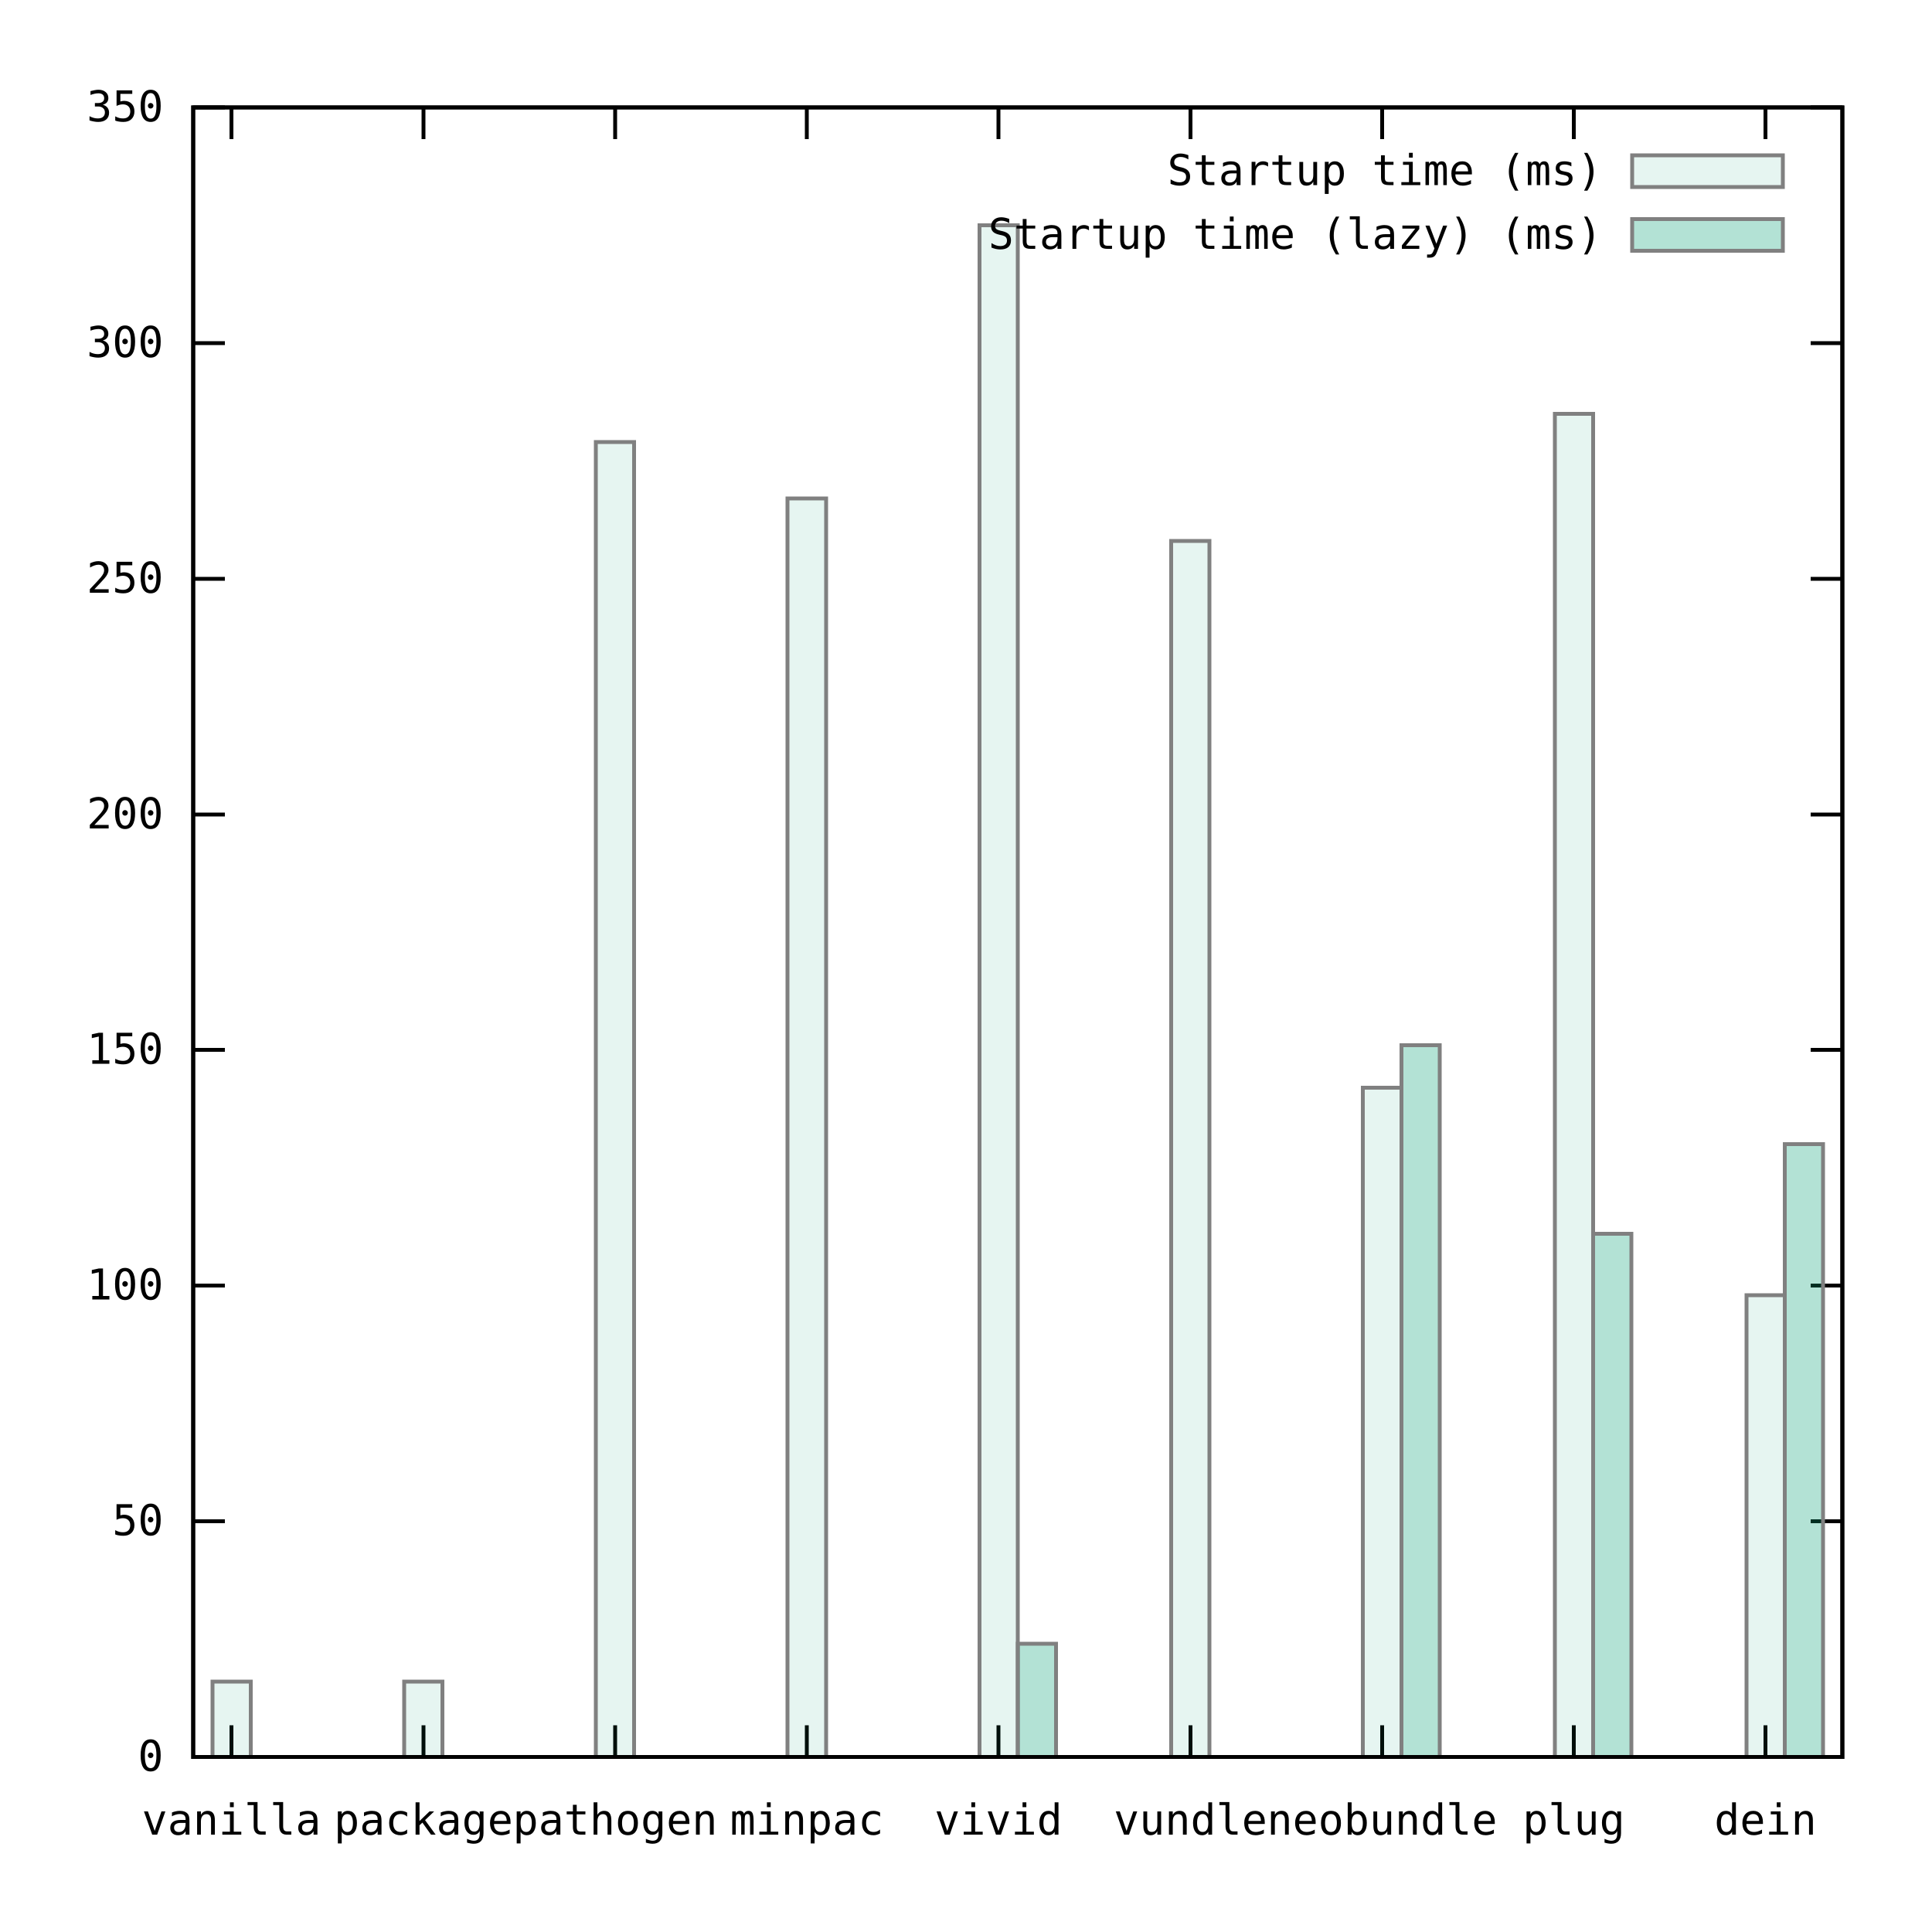
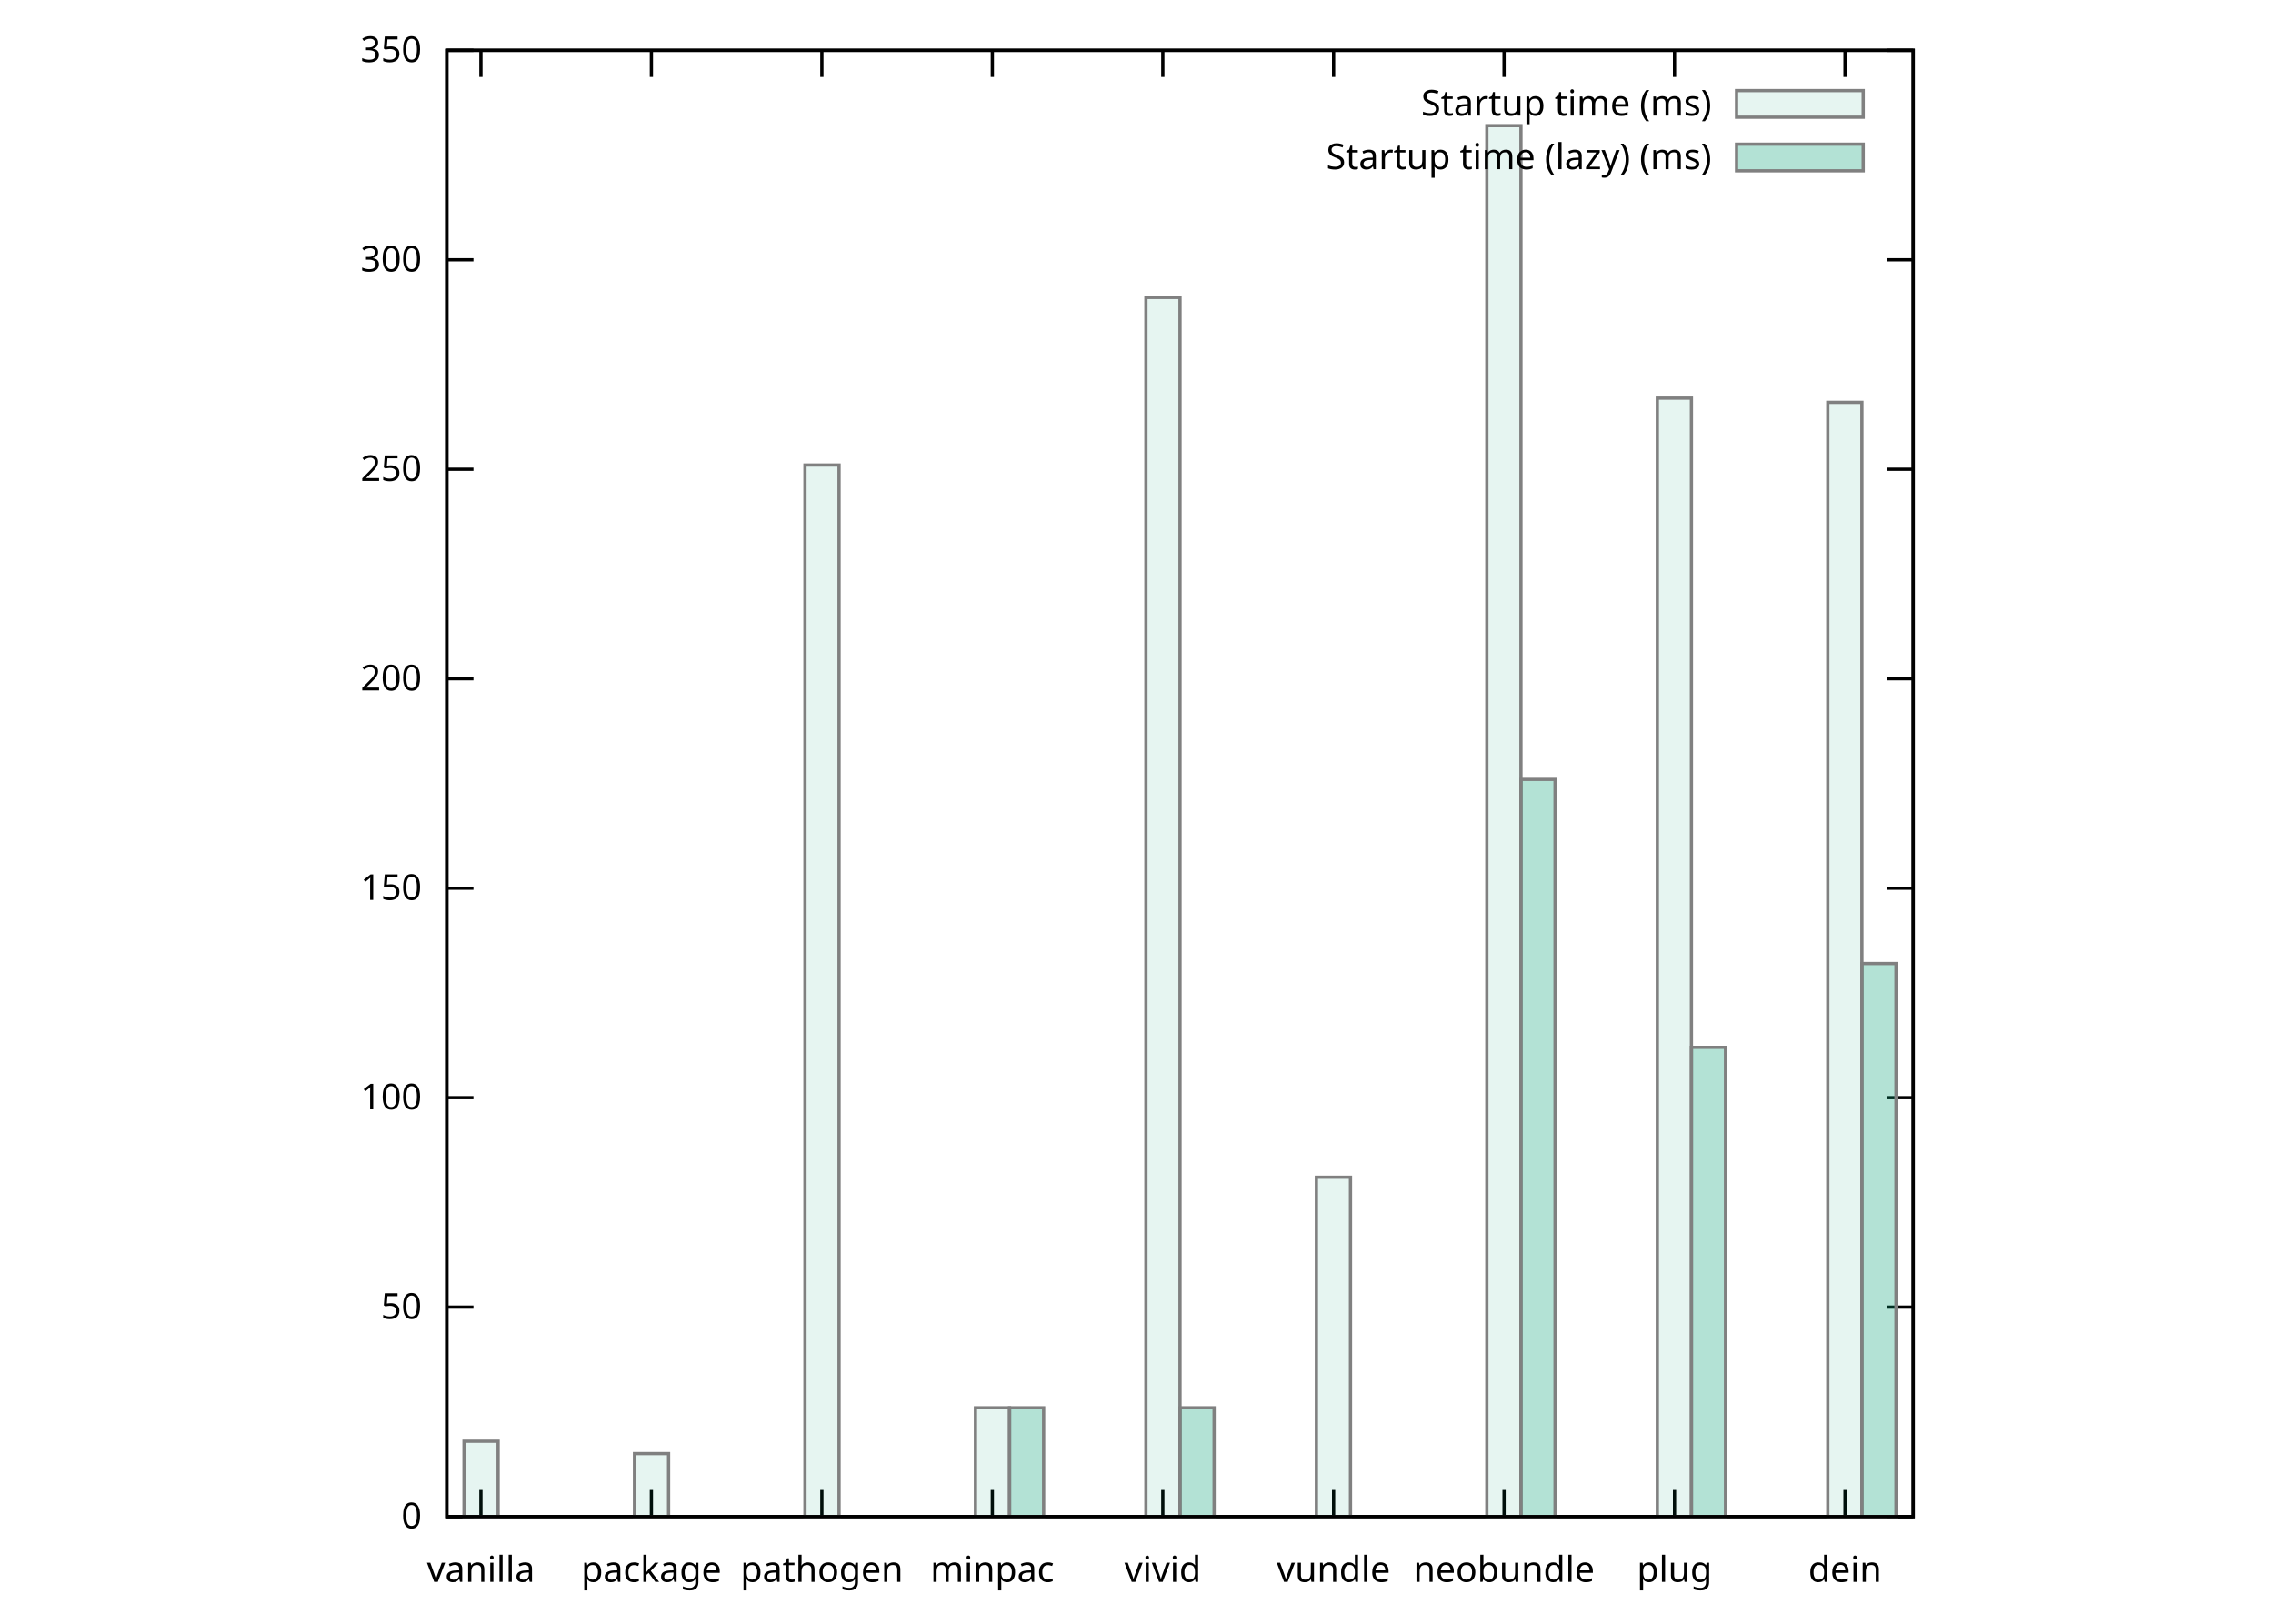
- <svg xmlns="http://www.w3.org/2000/svg" xmlns:xlink="http://www.w3.org/1999/xlink" width="500" height="500" viewBox="0 0 500 500">
+ <svg xmlns="http://www.w3.org/2000/svg" xmlns:xlink="http://www.w3.org/1999/xlink" width="700" height="500" viewBox="0 0 700 500">
  <g id="gnuplot_canvas">
-     <rect x="0" y="0" width="500" height="500" fill="none" />
+     <rect x="0" y="0" width="700" height="500" fill="none" />
    <defs>
      <circle id="gpDot" r="0.5" stroke-width="0.5" />
      <path id="gpPt0" stroke-width="0.244" stroke="currentColor" d="M-1,0 h2 M0,-1 v2" />
      <path id="gpPt1" stroke-width="0.244" stroke="currentColor" d="M-1,-1 L1,1 M1,-1 L-1,1" />
      <path id="gpPt2" stroke-width="0.244" stroke="currentColor" d="M-1,0 L1,0 M0,-1 L0,1 M-1,-1 L1,1 M-1,1 L1,-1" />
      <rect id="gpPt3" stroke-width="0.244" stroke="currentColor" x="-1" y="-1" width="2" height="2" />
      <rect id="gpPt4" stroke-width="0.244" stroke="currentColor" fill="currentColor" x="-1" y="-1" width="2" height="2" />
      <circle id="gpPt5" stroke-width="0.244" stroke="currentColor" cx="0" cy="0" r="1" />
      <use xlink:href="#gpPt5" id="gpPt6" fill="currentColor" stroke="none" />
      <path id="gpPt7" stroke-width="0.244" stroke="currentColor" d="M0,-1.33 L-1.33,0.67 L1.33,0.67 z" />
      <use xlink:href="#gpPt7" id="gpPt8" fill="currentColor" stroke="none" />
      <use xlink:href="#gpPt7" id="gpPt9" stroke="currentColor" transform="rotate(180)" />
      <use xlink:href="#gpPt9" id="gpPt10" fill="currentColor" stroke="none" />
      <use xlink:href="#gpPt3" id="gpPt11" stroke="currentColor" transform="rotate(45)" />
      <use xlink:href="#gpPt11" id="gpPt12" fill="currentColor" stroke="none" />
      <path id="gpPt13" stroke-width="0.244" stroke="currentColor" d="M0,1.330 L1.265,0.411 L0.782,-1.067 L-0.782,-1.076 L-1.265,0.411 z" />
      <use xlink:href="#gpPt13" id="gpPt14" fill="currentColor" stroke="none" />
      <filter id="textbox" filterUnits="objectBoundingBox" x="0" y="0" height="1" width="1">
        <feFlood flood-color="white" flood-opacity="1" result="bgnd" />
        <feComposite in="SourceGraphic" in2="bgnd" operator="atop" />
      </filter>
      <filter id="greybox" filterUnits="objectBoundingBox" x="0" y="0" height="1" width="1">
        <feFlood flood-color="lightgrey" flood-opacity="1" result="grey" />
        <feComposite in="SourceGraphic" in2="grey" operator="atop" />
      </filter>
    </defs>
    <g fill="none" color="white" stroke="currentColor" stroke-width="1.00" stroke-linecap="butt" stroke-linejoin="miter">
</g>
    <g fill="none" color="black" stroke="currentColor" stroke-width="1.00" stroke-linecap="butt" stroke-linejoin="miter">
-       <path stroke="black" d="M50.0,454.7 L58.2,454.7 M476.8,454.7 L468.6,454.7  " />
-       <g transform="translate(42.3,458.3)" stroke="none" fill="black" font-family="Monospace" font-size="11.00" text-anchor="end">
-         <text>
-           <tspan font-family="Monospace"> 0</tspan>
-         </text>
-       </g>
-     </g>
-     <g fill="none" color="black" stroke="currentColor" stroke-width="1.00" stroke-linecap="butt" stroke-linejoin="miter">
-       <path stroke="black" d="M50.0,393.7 L58.2,393.7 M476.8,393.7 L468.6,393.7  " />
-       <g transform="translate(42.3,397.3)" stroke="none" fill="black" font-family="Monospace" font-size="11.00" text-anchor="end">
-         <text>
-           <tspan font-family="Monospace"> 50</tspan>
-         </text>
-       </g>
-     </g>
-     <g fill="none" color="black" stroke="currentColor" stroke-width="1.00" stroke-linecap="butt" stroke-linejoin="miter">
-       <path stroke="black" d="M50.0,332.7 L58.2,332.7 M476.8,332.7 L468.6,332.7  " />
-       <g transform="translate(42.3,336.3)" stroke="none" fill="black" font-family="Monospace" font-size="11.00" text-anchor="end">
-         <text>
-           <tspan font-family="Monospace"> 100</tspan>
-         </text>
-       </g>
-     </g>
-     <g fill="none" color="black" stroke="currentColor" stroke-width="1.00" stroke-linecap="butt" stroke-linejoin="miter">
-       <path stroke="black" d="M50.0,271.7 L58.2,271.7 M476.8,271.7 L468.6,271.7  " />
-       <g transform="translate(42.3,275.3)" stroke="none" fill="black" font-family="Monospace" font-size="11.00" text-anchor="end">
-         <text>
-           <tspan font-family="Monospace"> 150</tspan>
-         </text>
-       </g>
-     </g>
-     <g fill="none" color="black" stroke="currentColor" stroke-width="1.00" stroke-linecap="butt" stroke-linejoin="miter">
-       <path stroke="black" d="M50.0,210.8 L58.2,210.8 M476.8,210.8 L468.6,210.8  " />
-       <g transform="translate(42.3,214.4)" stroke="none" fill="black" font-family="Monospace" font-size="11.00" text-anchor="end">
-         <text>
-           <tspan font-family="Monospace"> 200</tspan>
-         </text>
-       </g>
-     </g>
-     <g fill="none" color="black" stroke="currentColor" stroke-width="1.00" stroke-linecap="butt" stroke-linejoin="miter">
-       <path stroke="black" d="M50.0,149.8 L58.2,149.8 M476.8,149.8 L468.6,149.8  " />
-       <g transform="translate(42.3,153.4)" stroke="none" fill="black" font-family="Monospace" font-size="11.00" text-anchor="end">
-         <text>
-           <tspan font-family="Monospace"> 250</tspan>
-         </text>
-       </g>
-     </g>
-     <g fill="none" color="black" stroke="currentColor" stroke-width="1.00" stroke-linecap="butt" stroke-linejoin="miter">
-       <path stroke="black" d="M50.0,88.8 L58.2,88.8 M476.8,88.8 L468.6,88.8  " />
-       <g transform="translate(42.3,92.4)" stroke="none" fill="black" font-family="Monospace" font-size="11.00" text-anchor="end">
-         <text>
-           <tspan font-family="Monospace"> 300</tspan>
-         </text>
-       </g>
-     </g>
-     <g fill="none" color="black" stroke="currentColor" stroke-width="1.00" stroke-linecap="butt" stroke-linejoin="miter">
-       <path stroke="black" d="M50.0,27.8 L58.2,27.8 M476.8,27.8 L468.6,27.8  " />
-       <g transform="translate(42.3,31.4)" stroke="none" fill="black" font-family="Monospace" font-size="11.00" text-anchor="end">
-         <text>
-           <tspan font-family="Monospace"> 350</tspan>
-         </text>
-       </g>
-     </g>
-     <g fill="none" color="black" stroke="currentColor" stroke-width="1.00" stroke-linecap="butt" stroke-linejoin="miter">
-       <path stroke="black" d="M59.9,454.7 L59.9,446.5 M59.9,27.8 L59.9,36.0  " />
-       <g transform="translate(59.9,474.8)" stroke="none" fill="black" font-family="Monospace" font-size="11.00" text-anchor="middle">
-         <text>
-           <tspan font-family="Monospace">vanilla</tspan>
-         </text>
-       </g>
-     </g>
-     <g fill="none" color="black" stroke="currentColor" stroke-width="1.00" stroke-linecap="butt" stroke-linejoin="miter">
-       <path stroke="black" d="M109.6,454.7 L109.6,446.5 M109.6,27.8 L109.6,36.0  " />
-       <g transform="translate(109.6,474.8)" stroke="none" fill="black" font-family="Monospace" font-size="11.00" text-anchor="middle">
-         <text>
-           <tspan font-family="Monospace">package</tspan>
-         </text>
-       </g>
-     </g>
-     <g fill="none" color="black" stroke="currentColor" stroke-width="1.00" stroke-linecap="butt" stroke-linejoin="miter">
-       <path stroke="black" d="M159.2,454.7 L159.2,446.5 M159.2,27.8 L159.2,36.0  " />
-       <g transform="translate(159.2,474.8)" stroke="none" fill="black" font-family="Monospace" font-size="11.00" text-anchor="middle">
-         <text>
-           <tspan font-family="Monospace">pathogen</tspan>
-         </text>
-       </g>
-     </g>
-     <g fill="none" color="black" stroke="currentColor" stroke-width="1.00" stroke-linecap="butt" stroke-linejoin="miter">
-       <path stroke="black" d="M208.8,454.7 L208.8,446.5 M208.8,27.8 L208.8,36.0  " />
-       <g transform="translate(208.8,474.8)" stroke="none" fill="black" font-family="Monospace" font-size="11.00" text-anchor="middle">
-         <text>
-           <tspan font-family="Monospace">minpac</tspan>
-         </text>
-       </g>
-     </g>
-     <g fill="none" color="black" stroke="currentColor" stroke-width="1.00" stroke-linecap="butt" stroke-linejoin="miter">
-       <path stroke="black" d="M258.4,454.7 L258.4,446.5 M258.4,27.8 L258.4,36.0  " />
-       <g transform="translate(258.4,474.8)" stroke="none" fill="black" font-family="Monospace" font-size="11.00" text-anchor="middle">
-         <text>
-           <tspan font-family="Monospace">vivid</tspan>
-         </text>
-       </g>
-     </g>
-     <g fill="none" color="black" stroke="currentColor" stroke-width="1.00" stroke-linecap="butt" stroke-linejoin="miter">
-       <path stroke="black" d="M308.1,454.7 L308.1,446.5 M308.1,27.8 L308.1,36.0  " />
-       <g transform="translate(308.1,474.8)" stroke="none" fill="black" font-family="Monospace" font-size="11.00" text-anchor="middle">
-         <text>
-           <tspan font-family="Monospace">vundle</tspan>
-         </text>
-       </g>
-     </g>
-     <g fill="none" color="black" stroke="currentColor" stroke-width="1.00" stroke-linecap="butt" stroke-linejoin="miter">
-       <path stroke="black" d="M357.7,454.7 L357.7,446.5 M357.7,27.8 L357.7,36.0  " />
-       <g transform="translate(357.7,474.8)" stroke="none" fill="black" font-family="Monospace" font-size="11.00" text-anchor="middle">
-         <text>
-           <tspan font-family="Monospace">neobundle</tspan>
-         </text>
-       </g>
-     </g>
-     <g fill="none" color="black" stroke="currentColor" stroke-width="1.00" stroke-linecap="butt" stroke-linejoin="miter">
-       <path stroke="black" d="M407.3,454.7 L407.3,446.5 M407.3,27.8 L407.3,36.0  " />
-       <g transform="translate(407.3,474.8)" stroke="none" fill="black" font-family="Monospace" font-size="11.00" text-anchor="middle">
-         <text>
-           <tspan font-family="Monospace">plug</tspan>
-         </text>
-       </g>
-     </g>
-     <g fill="none" color="black" stroke="currentColor" stroke-width="1.00" stroke-linecap="butt" stroke-linejoin="miter">
-       <path stroke="black" d="M456.9,454.7 L456.9,446.5 M456.9,27.8 L456.9,36.0  " />
-       <g transform="translate(456.9,474.8)" stroke="none" fill="black" font-family="Monospace" font-size="11.00" text-anchor="middle">
-         <text>
-           <tspan font-family="Monospace">dein</tspan>
-         </text>
-       </g>
-     </g>
-     <g fill="none" color="black" stroke="currentColor" stroke-width="1.00" stroke-linecap="butt" stroke-linejoin="miter">
- </g>
-     <g fill="none" color="black" stroke="currentColor" stroke-width="1.00" stroke-linecap="butt" stroke-linejoin="miter">
-       <path stroke="black" d="M50.0,27.8 L50.0,454.7 L476.8,454.7 L476.8,27.8 L50.0,27.8 Z  " />
+       <path stroke="black" d="M137.6,467.0 L145.8,467.0 M589.2,467.0 L581.0,467.0  " />
+       <g transform="translate(129.9,470.6)" stroke="none" fill="black" font-family="Monaco" font-size="11.00" text-anchor="end">
+         <text>
+           <tspan font-family="Monaco"> 0</tspan>
+         </text>
+       </g>
+     </g>
+     <g fill="none" color="black" stroke="currentColor" stroke-width="1.00" stroke-linecap="butt" stroke-linejoin="miter">
+       <path stroke="black" d="M137.6,402.5 L145.8,402.5 M589.2,402.5 L581.0,402.5  " />
+       <g transform="translate(129.9,406.1)" stroke="none" fill="black" font-family="Monaco" font-size="11.00" text-anchor="end">
+         <text>
+           <tspan font-family="Monaco"> 50</tspan>
+         </text>
+       </g>
+     </g>
+     <g fill="none" color="black" stroke="currentColor" stroke-width="1.00" stroke-linecap="butt" stroke-linejoin="miter">
+       <path stroke="black" d="M137.6,338.0 L145.8,338.0 M589.2,338.0 L581.0,338.0  " />
+       <g transform="translate(129.9,341.6)" stroke="none" fill="black" font-family="Monaco" font-size="11.00" text-anchor="end">
+         <text>
+           <tspan font-family="Monaco"> 100</tspan>
+         </text>
+       </g>
+     </g>
+     <g fill="none" color="black" stroke="currentColor" stroke-width="1.00" stroke-linecap="butt" stroke-linejoin="miter">
+       <path stroke="black" d="M137.6,273.5 L145.8,273.5 M589.2,273.5 L581.0,273.5  " />
+       <g transform="translate(129.9,277.1)" stroke="none" fill="black" font-family="Monaco" font-size="11.00" text-anchor="end">
+         <text>
+           <tspan font-family="Monaco"> 150</tspan>
+         </text>
+       </g>
+     </g>
+     <g fill="none" color="black" stroke="currentColor" stroke-width="1.00" stroke-linecap="butt" stroke-linejoin="miter">
+       <path stroke="black" d="M137.6,209.0 L145.8,209.0 M589.2,209.0 L581.0,209.0  " />
+       <g transform="translate(129.9,212.6)" stroke="none" fill="black" font-family="Monaco" font-size="11.00" text-anchor="end">
+         <text>
+           <tspan font-family="Monaco"> 200</tspan>
+         </text>
+       </g>
+     </g>
+     <g fill="none" color="black" stroke="currentColor" stroke-width="1.00" stroke-linecap="butt" stroke-linejoin="miter">
+       <path stroke="black" d="M137.6,144.5 L145.8,144.5 M589.2,144.5 L581.0,144.5  " />
+       <g transform="translate(129.9,148.1)" stroke="none" fill="black" font-family="Monaco" font-size="11.00" text-anchor="end">
+         <text>
+           <tspan font-family="Monaco"> 250</tspan>
+         </text>
+       </g>
+     </g>
+     <g fill="none" color="black" stroke="currentColor" stroke-width="1.00" stroke-linecap="butt" stroke-linejoin="miter">
+       <path stroke="black" d="M137.6,80.0 L145.8,80.0 M589.2,80.0 L581.0,80.0  " />
+       <g transform="translate(129.9,83.6)" stroke="none" fill="black" font-family="Monaco" font-size="11.00" text-anchor="end">
+         <text>
+           <tspan font-family="Monaco"> 300</tspan>
+         </text>
+       </g>
+     </g>
+     <g fill="none" color="black" stroke="currentColor" stroke-width="1.00" stroke-linecap="butt" stroke-linejoin="miter">
+       <path stroke="black" d="M137.6,15.5 L145.8,15.5 M589.2,15.5 L581.0,15.5  " />
+       <g transform="translate(129.9,19.1)" stroke="none" fill="black" font-family="Monaco" font-size="11.00" text-anchor="end">
+         <text>
+           <tspan font-family="Monaco"> 350</tspan>
+         </text>
+       </g>
+     </g>
+     <g fill="none" color="black" stroke="currentColor" stroke-width="1.00" stroke-linecap="butt" stroke-linejoin="miter">
+       <path stroke="black" d="M148.1,467.0 L148.1,458.8 M148.1,15.5 L148.1,23.7  " />
+       <g transform="translate(148.1,487.1)" stroke="none" fill="black" font-family="Monaco" font-size="11.00" text-anchor="middle">
+         <text>
+           <tspan font-family="Monaco">vanilla</tspan>
+         </text>
+       </g>
+     </g>
+     <g fill="none" color="black" stroke="currentColor" stroke-width="1.00" stroke-linecap="butt" stroke-linejoin="miter">
+       <path stroke="black" d="M200.6,467.0 L200.6,458.8 M200.6,15.5 L200.6,23.7  " />
+       <g transform="translate(200.6,487.1)" stroke="none" fill="black" font-family="Monaco" font-size="11.00" text-anchor="middle">
+         <text>
+           <tspan font-family="Monaco">package</tspan>
+         </text>
+       </g>
+     </g>
+     <g fill="none" color="black" stroke="currentColor" stroke-width="1.00" stroke-linecap="butt" stroke-linejoin="miter">
+       <path stroke="black" d="M253.1,467.0 L253.1,458.8 M253.1,15.5 L253.1,23.7  " />
+       <g transform="translate(253.1,487.1)" stroke="none" fill="black" font-family="Monaco" font-size="11.00" text-anchor="middle">
+         <text>
+           <tspan font-family="Monaco">pathogen</tspan>
+         </text>
+       </g>
+     </g>
+     <g fill="none" color="black" stroke="currentColor" stroke-width="1.00" stroke-linecap="butt" stroke-linejoin="miter">
+       <path stroke="black" d="M305.6,467.0 L305.6,458.8 M305.6,15.5 L305.6,23.7  " />
+       <g transform="translate(305.6,487.1)" stroke="none" fill="black" font-family="Monaco" font-size="11.00" text-anchor="middle">
+         <text>
+           <tspan font-family="Monaco">minpac</tspan>
+         </text>
+       </g>
+     </g>
+     <g fill="none" color="black" stroke="currentColor" stroke-width="1.00" stroke-linecap="butt" stroke-linejoin="miter">
+       <path stroke="black" d="M358.1,467.0 L358.1,458.8 M358.1,15.5 L358.1,23.7  " />
+       <g transform="translate(358.1,487.1)" stroke="none" fill="black" font-family="Monaco" font-size="11.00" text-anchor="middle">
+         <text>
+           <tspan font-family="Monaco">vivid</tspan>
+         </text>
+       </g>
+     </g>
+     <g fill="none" color="black" stroke="currentColor" stroke-width="1.00" stroke-linecap="butt" stroke-linejoin="miter">
+       <path stroke="black" d="M410.7,467.0 L410.7,458.8 M410.7,15.5 L410.7,23.7  " />
+       <g transform="translate(410.7,487.1)" stroke="none" fill="black" font-family="Monaco" font-size="11.00" text-anchor="middle">
+         <text>
+           <tspan font-family="Monaco">vundle</tspan>
+         </text>
+       </g>
+     </g>
+     <g fill="none" color="black" stroke="currentColor" stroke-width="1.00" stroke-linecap="butt" stroke-linejoin="miter">
+       <path stroke="black" d="M463.2,467.0 L463.2,458.8 M463.2,15.5 L463.2,23.7  " />
+       <g transform="translate(463.2,487.1)" stroke="none" fill="black" font-family="Monaco" font-size="11.00" text-anchor="middle">
+         <text>
+           <tspan font-family="Monaco">neobundle</tspan>
+         </text>
+       </g>
+     </g>
+     <g fill="none" color="black" stroke="currentColor" stroke-width="1.00" stroke-linecap="butt" stroke-linejoin="miter">
+       <path stroke="black" d="M515.7,467.0 L515.7,458.8 M515.7,15.5 L515.7,23.7  " />
+       <g transform="translate(515.7,487.1)" stroke="none" fill="black" font-family="Monaco" font-size="11.00" text-anchor="middle">
+         <text>
+           <tspan font-family="Monaco">plug</tspan>
+         </text>
+       </g>
+     </g>
+     <g fill="none" color="black" stroke="currentColor" stroke-width="1.00" stroke-linecap="butt" stroke-linejoin="miter">
+       <path stroke="black" d="M568.2,467.0 L568.2,458.8 M568.2,15.5 L568.2,23.7  " />
+       <g transform="translate(568.2,487.1)" stroke="none" fill="black" font-family="Monaco" font-size="11.00" text-anchor="middle">
+         <text>
+           <tspan font-family="Monaco">dein</tspan>
+         </text>
+       </g>
+     </g>
+     <g fill="none" color="black" stroke="currentColor" stroke-width="1.00" stroke-linecap="butt" stroke-linejoin="miter">
+ </g>
+     <g fill="none" color="black" stroke="currentColor" stroke-width="1.00" stroke-linecap="butt" stroke-linejoin="miter">
+       <path stroke="black" d="M137.6,15.5 L137.6,467.0 L589.2,467.0 L589.2,15.5 L137.6,15.5 Z  " />
    </g>
    <g fill="none" color="black" stroke="currentColor" stroke-width="1.00" stroke-linecap="butt" stroke-linejoin="miter">
</g>
    <g id="gnuplot_plot_1">
      <g fill="none" color="black" stroke="currentColor" stroke-width="1.00" stroke-linecap="butt" stroke-linejoin="miter">
-         <g transform="translate(414.7,47.9)" stroke="none" fill="black" font-family="Monospace" font-size="11.00" text-anchor="end">
+         <g transform="translate(527.1,35.6)" stroke="none" fill="black" font-family="Monaco" font-size="11.00" text-anchor="end">
          <text>
-             <tspan font-family="Monospace">Startup time (ms)</tspan>
+             <tspan font-family="Monaco">Startup time (ms)</tspan>
          </text>
        </g>
      </g>
      <g fill="none" color="black" stroke="currentColor" stroke-width="1.00" stroke-linecap="butt" stroke-linejoin="miter">
        <g stroke="none" shape-rendering="crispEdges">
-           <polygon fill="rgb(  0, 158, 115)" fill-opacity="0.1" points="422.4,48.4 461.4,48.4 461.4,40.2 422.4,40.2 " />
-         </g>
-         <path stroke="gray" d="M422.4,48.4 L461.4,48.4 L461.4,40.2 L422.4,40.2 L422.4,48.4 Z  " />
-       </g>
-       <g fill="none" color="black" stroke="currentColor" stroke-width="1.00" stroke-linecap="butt" stroke-linejoin="miter">
-         <g stroke="none" shape-rendering="crispEdges">
-           <polygon fill="rgb(  0, 158, 115)" fill-opacity="0.1" points="55.0,454.7 65.0,454.7 65.0,435.1 55.0,435.1 " />
-         </g>
-         <path stroke="gray" d="M55.0,454.7 L55.0,435.2 L64.9,435.2 L64.9,454.7 L55.0,454.7 Z  " />
-       </g>
-       <g fill="none" color="black" stroke="currentColor" stroke-width="1.00" stroke-linecap="butt" stroke-linejoin="miter">
-         <g stroke="none" shape-rendering="crispEdges">
-           <polygon fill="rgb(  0, 158, 115)" fill-opacity="0.1" points="104.6,454.7 114.6,454.7 114.6,435.1 104.6,435.1 " />
-         </g>
-         <path stroke="gray" d="M104.6,454.7 L104.6,435.2 L114.5,435.2 L114.5,454.7 L104.6,454.7 Z  " />
-       </g>
-       <g fill="none" color="black" stroke="currentColor" stroke-width="1.00" stroke-linecap="butt" stroke-linejoin="miter">
-         <g stroke="none" shape-rendering="crispEdges">
-           <polygon fill="rgb(  0, 158, 115)" fill-opacity="0.1" points="154.2,454.7 164.2,454.7 164.2,114.3 154.2,114.3 " />
-         </g>
-         <path stroke="gray" d="M154.2,454.7 L154.2,114.4 L164.1,114.4 L164.1,454.7 L154.2,454.7 Z  " />
-       </g>
-       <g fill="none" color="black" stroke="currentColor" stroke-width="1.00" stroke-linecap="butt" stroke-linejoin="miter">
-         <g stroke="none" shape-rendering="crispEdges">
-           <polygon fill="rgb(  0, 158, 115)" fill-opacity="0.1" points="203.8,454.7 213.9,454.7 213.9,128.9 203.8,128.9 " />
-         </g>
-         <path stroke="gray" d="M203.8,454.7 L203.8,129.0 L213.8,129.0 L213.8,454.7 L203.8,454.7 Z  " />
-       </g>
-       <g fill="none" color="black" stroke="currentColor" stroke-width="1.00" stroke-linecap="butt" stroke-linejoin="miter">
-         <g stroke="none" shape-rendering="crispEdges">
-           <polygon fill="rgb(  0, 158, 115)" fill-opacity="0.1" points="253.5,454.7 263.5,454.7 263.5,58.2 253.5,58.2 " />
-         </g>
-         <path stroke="gray" d="M253.5,454.7 L253.5,58.3 L263.4,58.3 L263.4,454.7 L253.5,454.7 Z  " />
-       </g>
-       <g fill="none" color="black" stroke="currentColor" stroke-width="1.00" stroke-linecap="butt" stroke-linejoin="miter">
-         <g stroke="none" shape-rendering="crispEdges">
-           <polygon fill="rgb(  0, 158, 115)" fill-opacity="0.1" points="303.1,454.7 313.1,454.7 313.1,139.9 303.1,139.9 " />
-         </g>
-         <path stroke="gray" d="M303.1,454.7 L303.1,140.0 L313.0,140.0 L313.0,454.7 L303.1,454.7 Z  " />
-       </g>
-       <g fill="none" color="black" stroke="currentColor" stroke-width="1.00" stroke-linecap="butt" stroke-linejoin="miter">
-         <g stroke="none" shape-rendering="crispEdges">
-           <polygon fill="rgb(  0, 158, 115)" fill-opacity="0.1" points="352.7,454.7 362.8,454.7 362.8,281.4 352.7,281.4 " />
-         </g>
-         <path stroke="gray" d="M352.7,454.7 L352.7,281.5 L362.7,281.5 L362.7,454.7 L352.7,454.7 Z  " />
-       </g>
-       <g fill="none" color="black" stroke="currentColor" stroke-width="1.00" stroke-linecap="butt" stroke-linejoin="miter">
-         <g stroke="none" shape-rendering="crispEdges">
-           <polygon fill="rgb(  0, 158, 115)" fill-opacity="0.1" points="402.4,454.7 412.4,454.7 412.4,107.0 402.4,107.0 " />
-         </g>
-         <path stroke="gray" d="M402.4,454.7 L402.4,107.1 L412.3,107.1 L412.3,454.7 L402.4,454.7 Z  " />
-       </g>
-       <g fill="none" color="black" stroke="currentColor" stroke-width="1.00" stroke-linecap="butt" stroke-linejoin="miter">
-         <g stroke="none" shape-rendering="crispEdges">
-           <polygon fill="rgb(  0, 158, 115)" fill-opacity="0.1" points="452.0,454.7 462.0,454.7 462.0,335.1 452.0,335.1 " />
-         </g>
-         <path stroke="gray" d="M452.0,454.7 L452.0,335.2 L461.9,335.2 L461.9,454.7 L452.0,454.7 Z  " />
+           <polygon fill="rgb(  0, 158, 115)" fill-opacity="0.1" points="534.8,36.1 573.8,36.1 573.8,27.9 534.8,27.9 " />
+         </g>
+         <path stroke="gray" d="M534.8,36.1 L573.8,36.1 L573.8,27.9 L534.8,27.9 L534.8,36.1 Z  " />
+       </g>
+       <g fill="none" color="black" stroke="currentColor" stroke-width="1.00" stroke-linecap="butt" stroke-linejoin="miter">
+         <g stroke="none" shape-rendering="crispEdges">
+           <polygon fill="rgb(  0, 158, 115)" fill-opacity="0.1" points="142.9,467.0 153.5,467.0 153.5,443.7 142.9,443.7 " />
+         </g>
+         <path stroke="gray" d="M142.9,467.0 L142.9,443.8 L153.4,443.8 L153.4,467.0 L142.9,467.0 Z  " />
+       </g>
+       <g fill="none" color="black" stroke="currentColor" stroke-width="1.00" stroke-linecap="butt" stroke-linejoin="miter">
+         <g stroke="none" shape-rendering="crispEdges">
+           <polygon fill="rgb(  0, 158, 115)" fill-opacity="0.1" points="195.4,467.0 206.0,467.0 206.0,447.5 195.4,447.5 " />
+         </g>
+         <path stroke="gray" d="M195.4,467.0 L195.4,447.6 L205.9,447.6 L205.9,467.0 L195.4,467.0 Z  " />
+       </g>
+       <g fill="none" color="black" stroke="currentColor" stroke-width="1.00" stroke-linecap="butt" stroke-linejoin="miter">
+         <g stroke="none" shape-rendering="crispEdges">
+           <polygon fill="rgb(  0, 158, 115)" fill-opacity="0.1" points="247.9,467.0 258.5,467.0 258.5,143.1 247.9,143.1 " />
+         </g>
+         <path stroke="gray" d="M247.9,467.0 L247.9,143.2 L258.4,143.2 L258.4,467.0 L247.9,467.0 Z  " />
+       </g>
+       <g fill="none" color="black" stroke="currentColor" stroke-width="1.00" stroke-linecap="butt" stroke-linejoin="miter">
+         <g stroke="none" shape-rendering="crispEdges">
+           <polygon fill="rgb(  0, 158, 115)" fill-opacity="0.1" points="300.4,467.0 311.0,467.0 311.0,433.4 300.4,433.4 " />
+         </g>
+         <path stroke="gray" d="M300.4,467.0 L300.4,433.5 L310.9,433.5 L310.9,467.0 L300.4,467.0 Z  " />
+       </g>
+       <g fill="none" color="black" stroke="currentColor" stroke-width="1.00" stroke-linecap="butt" stroke-linejoin="miter">
+         <g stroke="none" shape-rendering="crispEdges">
+           <polygon fill="rgb(  0, 158, 115)" fill-opacity="0.1" points="352.9,467.0 363.5,467.0 363.5,91.5 352.9,91.5 " />
+         </g>
+         <path stroke="gray" d="M352.9,467.0 L352.9,91.6 L363.4,91.6 L363.4,467.0 L352.9,467.0 Z  " />
+       </g>
+       <g fill="none" color="black" stroke="currentColor" stroke-width="1.00" stroke-linecap="butt" stroke-linejoin="miter">
+         <g stroke="none" shape-rendering="crispEdges">
+           <polygon fill="rgb(  0, 158, 115)" fill-opacity="0.1" points="405.4,467.0 416.0,467.0 416.0,362.4 405.4,362.4 " />
+         </g>
+         <path stroke="gray" d="M405.4,467.0 L405.4,362.5 L415.9,362.5 L415.9,467.0 L405.4,467.0 Z  " />
+       </g>
+       <g fill="none" color="black" stroke="currentColor" stroke-width="1.00" stroke-linecap="butt" stroke-linejoin="miter">
+         <g stroke="none" shape-rendering="crispEdges">
+           <polygon fill="rgb(  0, 158, 115)" fill-opacity="0.1" points="457.9,467.0 468.5,467.0 468.5,38.6 457.9,38.6 " />
+         </g>
+         <path stroke="gray" d="M457.9,467.0 L457.9,38.7 L468.4,38.7 L468.4,467.0 L457.9,467.0 Z  " />
+       </g>
+       <g fill="none" color="black" stroke="currentColor" stroke-width="1.00" stroke-linecap="butt" stroke-linejoin="miter">
+         <g stroke="none" shape-rendering="crispEdges">
+           <polygon fill="rgb(  0, 158, 115)" fill-opacity="0.1" points="510.4,467.0 521.0,467.0 521.0,122.5 510.4,122.5 " />
+         </g>
+         <path stroke="gray" d="M510.4,467.0 L510.4,122.6 L520.9,122.6 L520.9,467.0 L510.4,467.0 Z  " />
+       </g>
+       <g fill="none" color="black" stroke="currentColor" stroke-width="1.00" stroke-linecap="butt" stroke-linejoin="miter">
+         <g stroke="none" shape-rendering="crispEdges">
+           <polygon fill="rgb(  0, 158, 115)" fill-opacity="0.1" points="562.9,467.0 573.5,467.0 573.5,123.8 562.9,123.8 " />
+         </g>
+         <path stroke="gray" d="M562.9,467.0 L562.9,123.9 L573.4,123.9 L573.4,467.0 L562.9,467.0 Z  " />
      </g>
      <g fill="none" color="black" stroke="currentColor" stroke-width="1.00" stroke-linecap="butt" stroke-linejoin="miter">
</g>
    </g>
    <g id="gnuplot_plot_2">
      <g fill="none" color="black" stroke="currentColor" stroke-width="1.00" stroke-linecap="butt" stroke-linejoin="miter">
-         <g transform="translate(414.7,64.4)" stroke="none" fill="black" font-family="Monospace" font-size="11.00" text-anchor="end">
+         <g transform="translate(527.1,52.1)" stroke="none" fill="black" font-family="Monaco" font-size="11.00" text-anchor="end">
          <text>
-             <tspan font-family="Monospace">Startup time (lazy) (ms)</tspan>
+             <tspan font-family="Monaco">Startup time (lazy) (ms)</tspan>
          </text>
        </g>
      </g>
      <g fill="none" color="black" stroke="currentColor" stroke-width="1.00" stroke-linecap="butt" stroke-linejoin="miter">
        <g stroke="none" shape-rendering="crispEdges">
-           <polygon fill="rgb(  0, 158, 115)" fill-opacity="0.3" points="422.4,64.9 461.4,64.9 461.4,56.7 422.4,56.7 " />
-         </g>
-         <path stroke="gray" d="M422.4,64.9 L461.4,64.9 L461.4,56.7 L422.4,56.7 L422.4,64.9 Z  " />
-       </g>
-       <g fill="none" color="black" stroke="currentColor" stroke-width="1.00" stroke-linecap="butt" stroke-linejoin="miter">
-         <g stroke="none" shape-rendering="crispEdges">
-           <polygon fill="rgb(  0, 158, 115)" fill-opacity="0.3" points="263.4,454.7 273.4,454.7 273.4,425.3 263.4,425.3 " />
-         </g>
-         <path stroke="gray" d="M263.4,454.7 L263.4,425.4 L273.3,425.4 L273.3,454.7 L263.4,454.7 Z  " />
-       </g>
-       <g fill="none" color="black" stroke="currentColor" stroke-width="1.00" stroke-linecap="butt" stroke-linejoin="miter">
-         <g stroke="none" shape-rendering="crispEdges">
-           <polygon fill="rgb(  0, 158, 115)" fill-opacity="0.3" points="362.7,454.7 372.7,454.7 372.7,270.4 362.7,270.4 " />
-         </g>
-         <path stroke="gray" d="M362.7,454.7 L362.7,270.5 L372.6,270.5 L372.6,454.7 L362.7,454.7 Z  " />
-       </g>
-       <g fill="none" color="black" stroke="currentColor" stroke-width="1.00" stroke-linecap="butt" stroke-linejoin="miter">
-         <g stroke="none" shape-rendering="crispEdges">
-           <polygon fill="rgb(  0, 158, 115)" fill-opacity="0.3" points="412.3,454.7 422.3,454.7 422.3,319.2 412.3,319.2 " />
-         </g>
-         <path stroke="gray" d="M412.3,454.7 L412.3,319.3 L422.2,319.3 L422.2,454.7 L412.3,454.7 Z  " />
-       </g>
-       <g fill="none" color="black" stroke="currentColor" stroke-width="1.00" stroke-linecap="butt" stroke-linejoin="miter">
-         <g stroke="none" shape-rendering="crispEdges">
-           <polygon fill="rgb(  0, 158, 115)" fill-opacity="0.3" points="461.9,454.7 471.9,454.7 471.9,296.0 461.9,296.0 " />
-         </g>
-         <path stroke="gray" d="M461.9,454.7 L461.9,296.1 L471.8,296.1 L471.8,454.7 L461.9,454.7 Z  " />
+           <polygon fill="rgb(  0, 158, 115)" fill-opacity="0.3" points="534.8,52.6 573.8,52.6 573.8,44.4 534.8,44.4 " />
+         </g>
+         <path stroke="gray" d="M534.8,52.6 L573.8,52.6 L573.8,44.4 L534.8,44.4 L534.8,52.6 Z  " />
+       </g>
+       <g fill="none" color="black" stroke="currentColor" stroke-width="1.00" stroke-linecap="butt" stroke-linejoin="miter">
+         <g stroke="none" shape-rendering="crispEdges">
+           <polygon fill="rgb(  0, 158, 115)" fill-opacity="0.3" points="310.9,467.0 321.5,467.0 321.5,433.4 310.9,433.4 " />
+         </g>
+         <path stroke="gray" d="M310.9,467.0 L310.9,433.5 L321.4,433.5 L321.4,467.0 L310.9,467.0 Z  " />
+       </g>
+       <g fill="none" color="black" stroke="currentColor" stroke-width="1.00" stroke-linecap="butt" stroke-linejoin="miter">
+         <g stroke="none" shape-rendering="crispEdges">
+           <polygon fill="rgb(  0, 158, 115)" fill-opacity="0.3" points="363.4,467.0 374.0,467.0 374.0,433.4 363.4,433.4 " />
+         </g>
+         <path stroke="gray" d="M363.4,467.0 L363.4,433.5 L373.9,433.5 L373.9,467.0 L363.4,467.0 Z  " />
+       </g>
+       <g fill="none" color="black" stroke="currentColor" stroke-width="1.00" stroke-linecap="butt" stroke-linejoin="miter">
+         <g stroke="none" shape-rendering="crispEdges">
+           <polygon fill="rgb(  0, 158, 115)" fill-opacity="0.3" points="468.4,467.0 479.0,467.0 479.0,239.9 468.4,239.9 " />
+         </g>
+         <path stroke="gray" d="M468.4,467.0 L468.4,240.0 L478.9,240.0 L478.9,467.0 L468.4,467.0 Z  " />
+       </g>
+       <g fill="none" color="black" stroke="currentColor" stroke-width="1.00" stroke-linecap="butt" stroke-linejoin="miter">
+         <g stroke="none" shape-rendering="crispEdges">
+           <polygon fill="rgb(  0, 158, 115)" fill-opacity="0.3" points="520.9,467.0 531.5,467.0 531.5,322.4 520.9,322.4 " />
+         </g>
+         <path stroke="gray" d="M520.9,467.0 L520.9,322.5 L531.4,322.5 L531.4,467.0 L520.9,467.0 Z  " />
+       </g>
+       <g fill="none" color="black" stroke="currentColor" stroke-width="1.00" stroke-linecap="butt" stroke-linejoin="miter">
+         <g stroke="none" shape-rendering="crispEdges">
+           <polygon fill="rgb(  0, 158, 115)" fill-opacity="0.3" points="573.4,467.0 584.0,467.0 584.0,296.6 573.4,296.6 " />
+         </g>
+         <path stroke="gray" d="M573.4,467.0 L573.4,296.7 L583.9,296.7 L583.9,467.0 L573.4,467.0 Z  " />
      </g>
      <g fill="none" color="black" stroke="currentColor" stroke-width="1.00" stroke-linecap="butt" stroke-linejoin="miter">
</g>
    </g>
    <g fill="none" color="white" stroke="rgb(  0, 158, 115)" stroke-width="2.00" stroke-linecap="butt" stroke-linejoin="miter">
</g>
    <g fill="none" color="black" stroke="currentColor" stroke-width="2.00" stroke-linecap="butt" stroke-linejoin="miter">
</g>
    <g fill="none" color="black" stroke="black" stroke-width="1.00" stroke-linecap="butt" stroke-linejoin="miter">
</g>
    <g fill="none" color="black" stroke="currentColor" stroke-width="1.00" stroke-linecap="butt" stroke-linejoin="miter">
-       <path stroke="black" d="M50.0,27.8 L50.0,454.7 L476.8,454.7 L476.8,27.8 L50.0,27.8 Z  " />
+       <path stroke="black" d="M137.6,15.5 L137.6,467.0 L589.2,467.0 L589.2,15.5 L137.6,15.5 Z  " />
    </g>
    <g fill="none" color="black" stroke="currentColor" stroke-width="1.00" stroke-linecap="butt" stroke-linejoin="miter">
</g>
  </g>
</svg>
